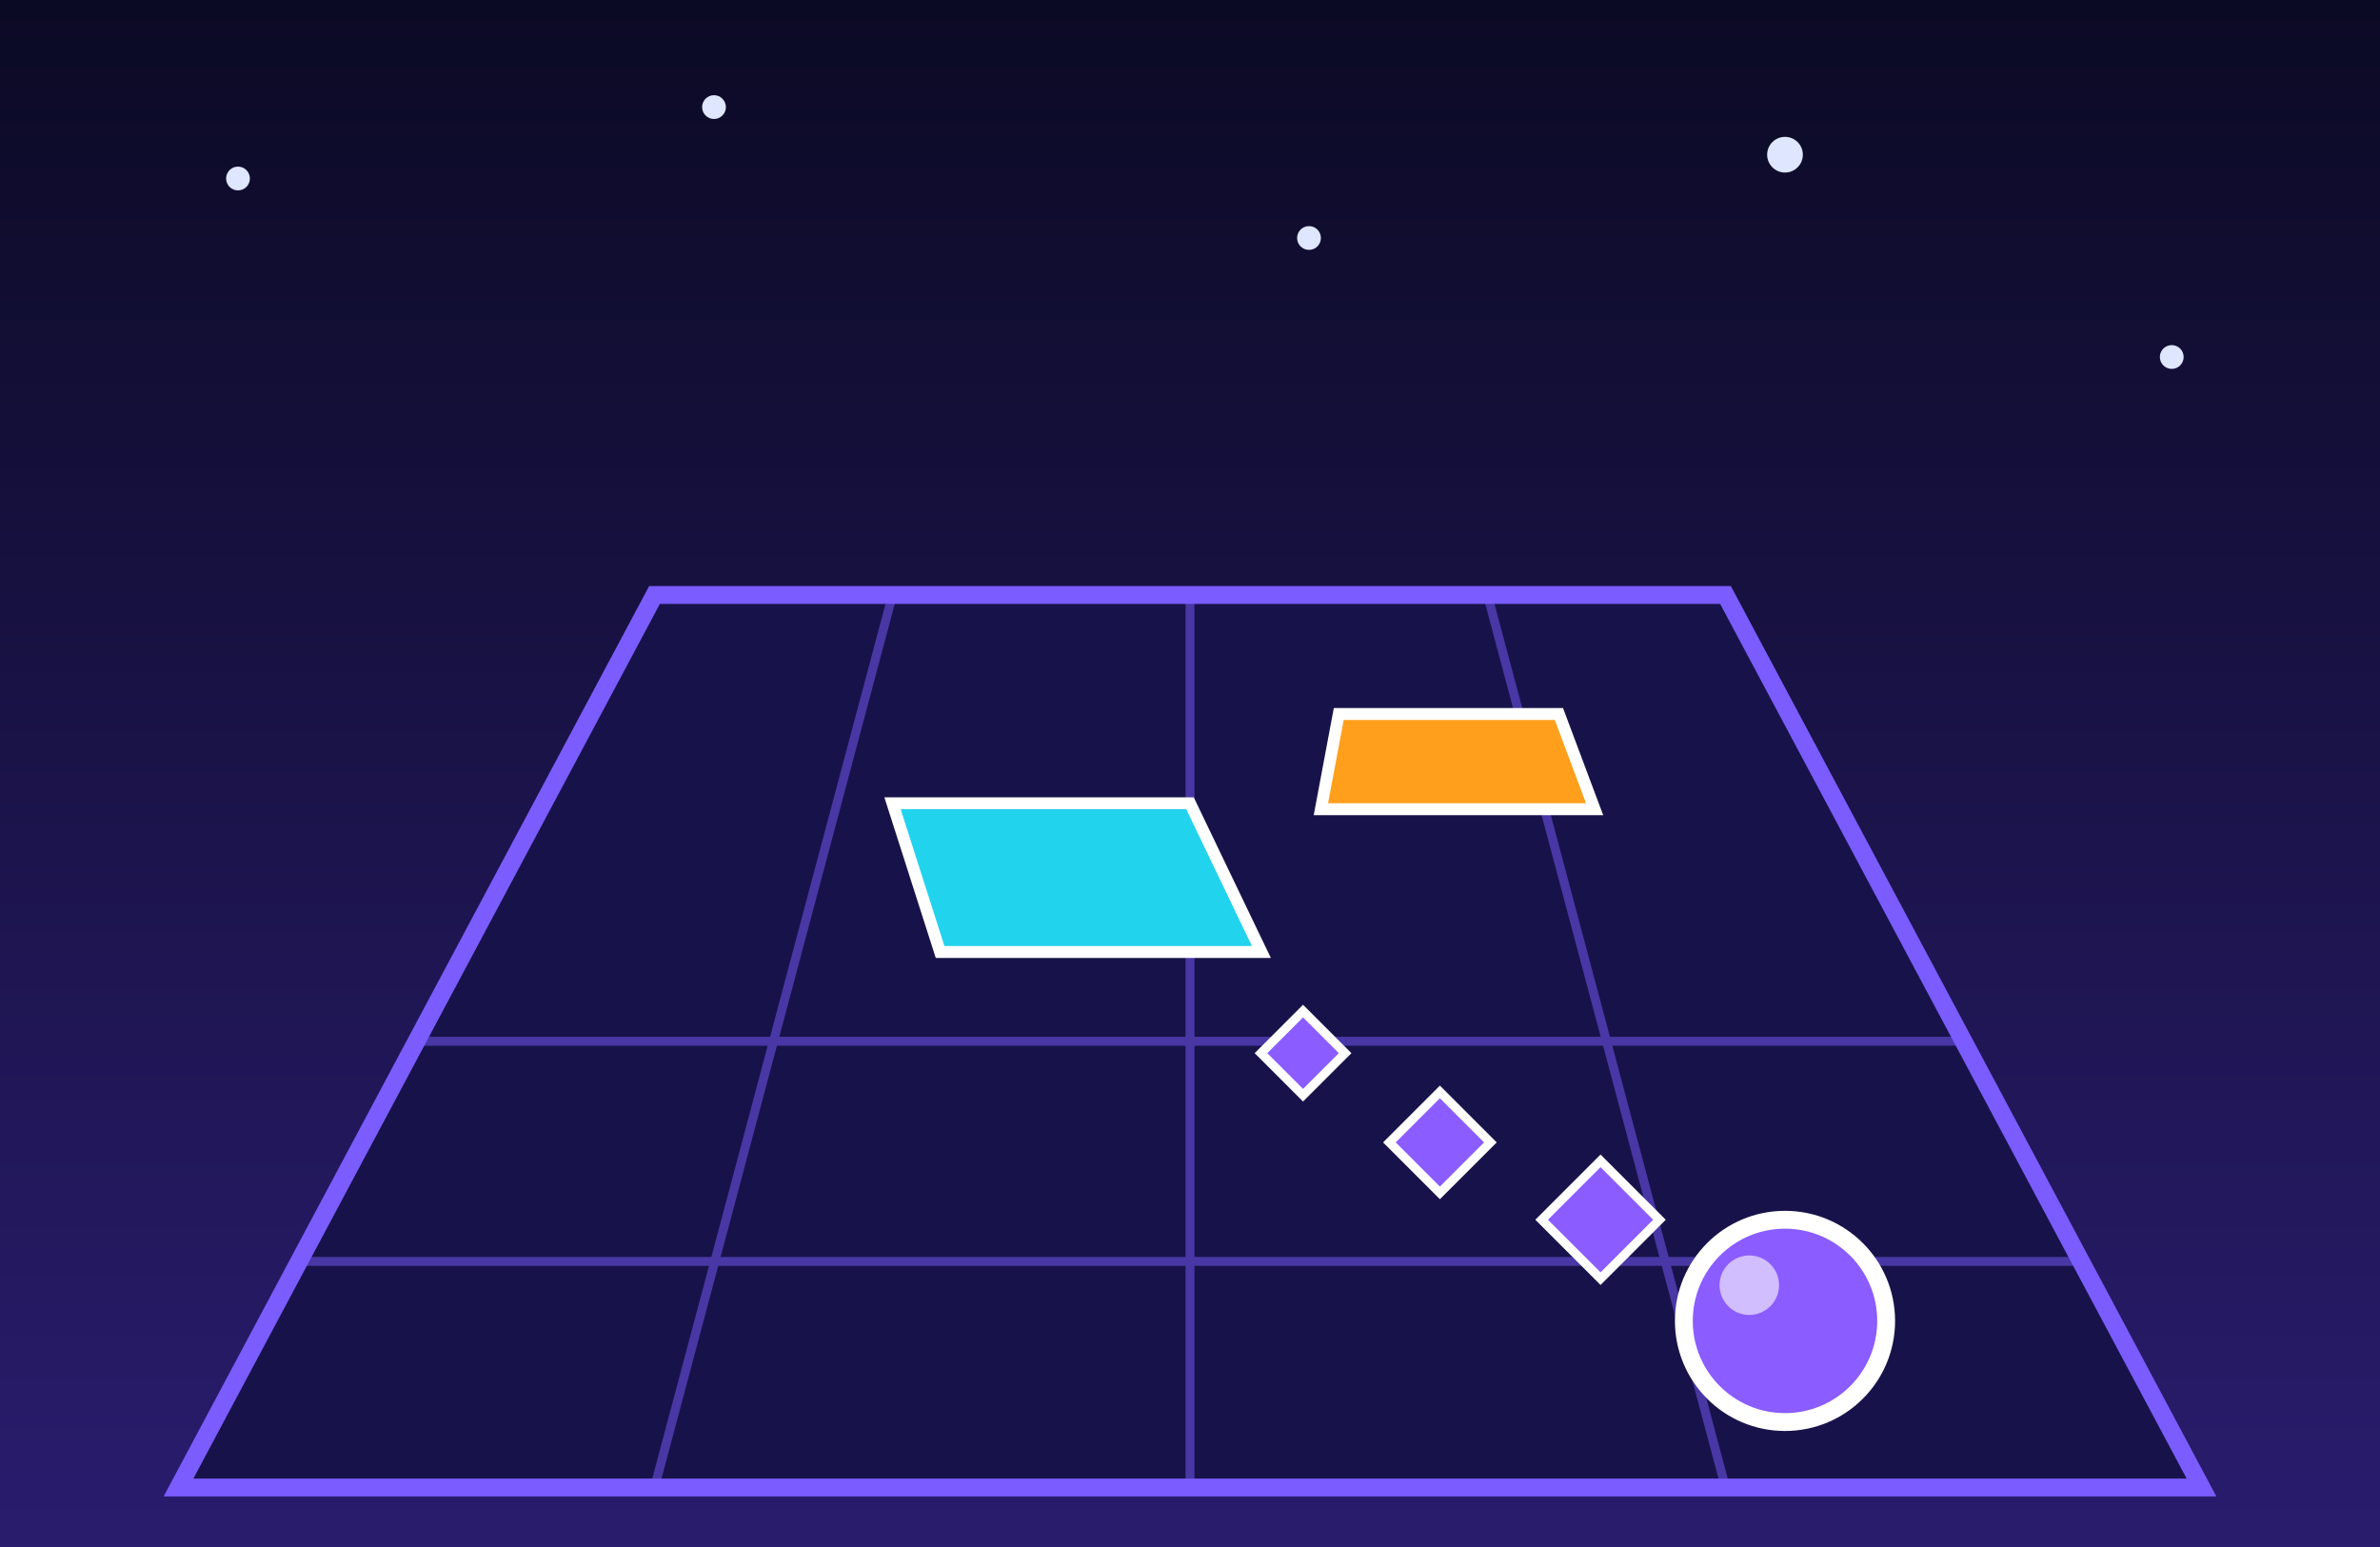
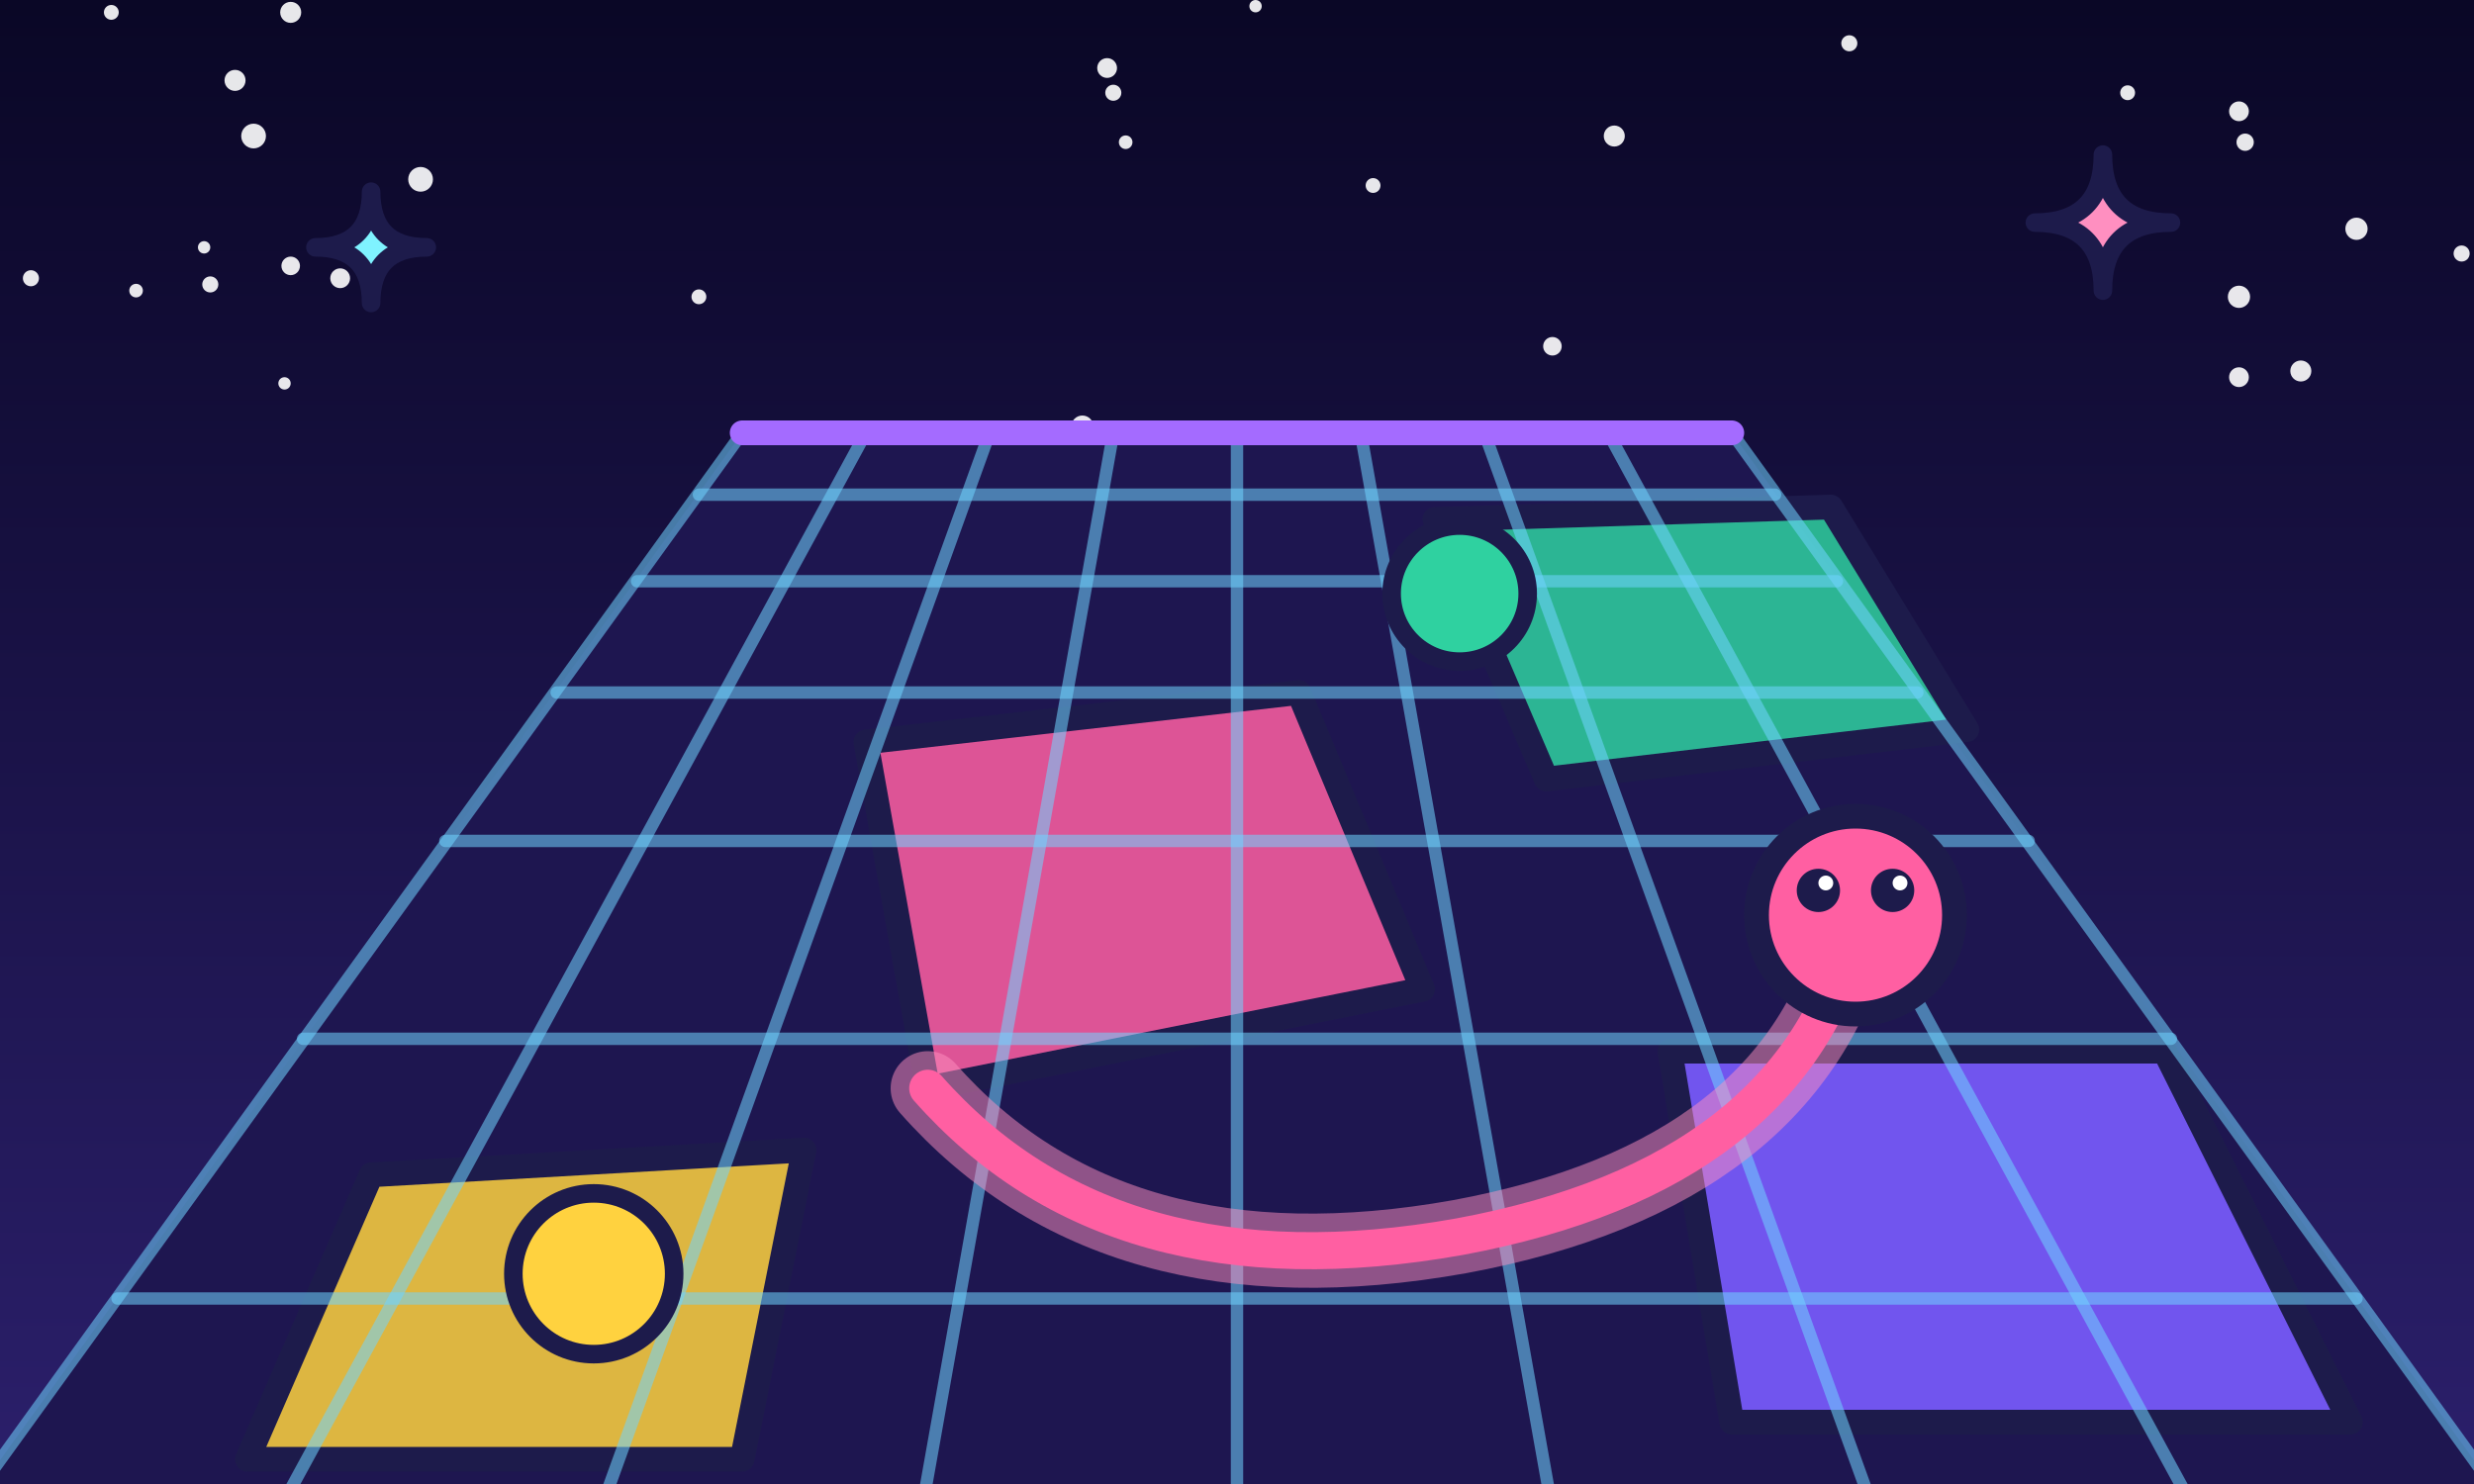
- <svg xmlns="http://www.w3.org/2000/svg" viewBox="0 0 400 260">
+ <svg xmlns="http://www.w3.org/2000/svg" viewBox="0 0 400 240" role="img" aria-label="מגרש ניאון עם שטחים צבעוניים">
  <defs>
    <linearGradient id="bg" x1="0" y1="0" x2="0" y2="1">
-       <stop offset="0" stop-color="#0b0a24" />
-       <stop offset="1" stop-color="#2a1c6e" />
+       <stop offset="0" stop-color="#0a0726" />
+       <stop offset="1" stop-color="#2b1f6b" />
    </linearGradient>
  </defs>
-   <rect width="400" height="260" fill="url(#bg)" />
-   <g fill="#dfe6ff">
-     <circle cx="40" cy="30" r="2" />
-     <circle cx="120" cy="18" r="2" />
-     <circle cx="300" cy="26" r="3" />
-     <circle cx="365" cy="60" r="2" />
-     <circle cx="220" cy="40" r="2" />
+   <g stroke-linejoin="round" stroke-linecap="round">
+     <rect width="400" height="240" fill="url(#bg)" />
+     <circle cx="362" cy="48" r="1.8" fill="#fff" opacity="0.9" />
+     <circle cx="362" cy="18" r="1.6" fill="#fff" opacity="0.9" />
+     <circle cx="362" cy="61" r="1.6" fill="#fff" opacity="0.9" />
+     <circle cx="68" cy="29" r="2.0" fill="#fff" opacity="0.9" />
+     <circle cx="41" cy="22" r="2.0" fill="#fff" opacity="0.9" />
+     <circle cx="180" cy="15" r="1.3" fill="#fff" opacity="0.9" />
+     <circle cx="363" cy="23" r="1.4" fill="#fff" opacity="0.9" />
+     <circle cx="251" cy="56" r="1.5" fill="#fff" opacity="0.9" />
+     <circle cx="33" cy="40" r="1.0" fill="#fff" opacity="0.9" />
+     <circle cx="38" cy="13" r="1.7" fill="#fff" opacity="0.9" />
+     <circle cx="113" cy="48" r="1.2" fill="#fff" opacity="0.9" />
+     <circle cx="47" cy="2" r="1.7" fill="#fff" opacity="0.9" />
+     <circle cx="344" cy="15" r="1.2" fill="#fff" opacity="0.9" />
+     <circle cx="5" cy="45" r="1.3" fill="#fff" opacity="0.9" />
+     <circle cx="55" cy="45" r="1.6" fill="#fff" opacity="0.9" />
+     <circle cx="179" cy="11" r="1.6" fill="#fff" opacity="0.9" />
+     <circle cx="222" cy="30" r="1.2" fill="#fff" opacity="0.9" />
+     <circle cx="372" cy="60" r="1.7" fill="#fff" opacity="0.9" />
+     <circle cx="398" cy="41" r="1.3" fill="#fff" opacity="0.9" />
+     <circle cx="47" cy="43" r="1.5" fill="#fff" opacity="0.9" />
+     <circle cx="175" cy="69" r="1.8" fill="#fff" opacity="0.9" />
+     <circle cx="46" cy="62" r="1.0" fill="#fff" opacity="0.9" />
+     <circle cx="261" cy="22" r="1.7" fill="#fff" opacity="0.9" />
+     <circle cx="381" cy="37" r="1.8" fill="#fff" opacity="0.9" />
+     <circle cx="22" cy="47" r="1.1" fill="#fff" opacity="0.9" />
+     <circle cx="182" cy="23" r="1.1" fill="#fff" opacity="0.9" />
+     <circle cx="299" cy="7" r="1.3" fill="#fff" opacity="0.9" />
+     <circle cx="34" cy="46" r="1.3" fill="#fff" opacity="0.9" />
+     <circle cx="18" cy="2" r="1.2" fill="#fff" opacity="0.9" />
+     <circle cx="203" cy="1" r="1.0" fill="#fff" opacity="0.9" />
+     <path d="M120 70H280L410 250H-10Z" fill="#1e1650" />
+     <path d="M140 120L210 112L230 160L150 176Z" fill="#ff5fa2" fill-opacity=".85" stroke="#1d1b4b" stroke-width="4" />
+     <path d="M232 84L296 82L318 118L250 126Z" fill="#2fd1a0" fill-opacity=".85" stroke="#1d1b4b" stroke-width="4" />
+     <path d="M60 190L130 186L120 236L40 236Z" fill="#ffd23f" fill-opacity=".85" stroke="#1d1b4b" stroke-width="4" />
+     <path d="M270 170L350 170L380 230L280 230Z" fill="#7a5cff" fill-opacity=".9" stroke="#1d1b4b" stroke-width="4" />
+     <path d="M120 70L-10 250" stroke="#6fd3ff" stroke-width="2" opacity=".55" />
+     <path d="M140 70L42 250" stroke="#6fd3ff" stroke-width="2" opacity=".55" />
+     <path d="M160 70L95 250" stroke="#6fd3ff" stroke-width="2" opacity=".55" />
+     <path d="M180 70L148 250" stroke="#6fd3ff" stroke-width="2" opacity=".55" />
+     <path d="M200 70L200 250" stroke="#6fd3ff" stroke-width="2" opacity=".55" />
+     <path d="M220 70L252 250" stroke="#6fd3ff" stroke-width="2" opacity=".55" />
+     <path d="M240 70L305 250" stroke="#6fd3ff" stroke-width="2" opacity=".55" />
+     <path d="M260 70L358 250" stroke="#6fd3ff" stroke-width="2" opacity=".55" />
+     <path d="M280 70L410 250" stroke="#6fd3ff" stroke-width="2" opacity=".55" />
+     <path d="M120 70H280" stroke="#6fd3ff" stroke-width="2" opacity=".55" />
+     <path d="M113 80H287" stroke="#6fd3ff" stroke-width="2" opacity=".55" />
+     <path d="M103 94H297" stroke="#6fd3ff" stroke-width="2" opacity=".55" />
+     <path d="M90 112H310" stroke="#6fd3ff" stroke-width="2" opacity=".55" />
+     <path d="M72 136H328" stroke="#6fd3ff" stroke-width="2" opacity=".55" />
+     <path d="M49 168H351" stroke="#6fd3ff" stroke-width="2" opacity=".55" />
+     <path d="M19 210H381" stroke="#6fd3ff" stroke-width="2" opacity=".55" />
+     <path d="M-10 250H410" stroke="#6fd3ff" stroke-width="2" opacity=".55" />
+     <path d="M150 176Q180 210 236 200Q290 190 300 150" fill="none" stroke="#ff8fc0" stroke-width="12" opacity=".5" />
+     <path d="M150 176Q180 210 236 200Q290 190 300 150" fill="none" stroke="#ff5fa2" stroke-width="6" />
+     <circle cx="300" cy="148" r="16" fill="#ff5fa2" stroke="#1d1b4b" stroke-width="4" />
+     <circle cx="294" cy="144" r="3.5" fill="#1d1b4b" />
+     <circle cx="306" cy="144" r="3.5" fill="#1d1b4b" />
+     <circle cx="295.2" cy="142.8" r="1.2" fill="#fff" />
+     <circle cx="307.2" cy="142.8" r="1.2" fill="#fff" />
+     <circle cx="236" cy="96" r="11" fill="#2fd1a0" stroke="#1d1b4b" stroke-width="3" />
+     <circle cx="96" cy="206" r="13" fill="#ffd23f" stroke="#1d1b4b" stroke-width="3" />
+     <path d="M120 70H280" stroke="#a46bff" stroke-width="4" />
+     <path d="M60 31Q60 40 69 40Q60 40 60 49Q60 40 51 40Q60 40 60 31Z" fill="#7ff3ff" stroke="#1d1b4b" stroke-width="3" stroke-linejoin="round" />
+     <path d="M340 25Q340 36 351 36Q340 36 340 47Q340 36 329 36Q340 36 340 25Z" fill="#ff8fc0" stroke="#1d1b4b" stroke-width="3" stroke-linejoin="round" />
  </g>
-   <path d="M30 250 L110 100 L290 100 L370 250 Z" fill="#17134a" stroke="#7a5cff" stroke-width="3" />
-   <g stroke="#7a5cff" stroke-opacity=".5" stroke-width="1.5">
-     <path d="M70 175 H330 M50 212 H350 M150 100 L110 250 M200 100 V250 M250 100 L290 250" />
-   </g>
-   <path d="M150 135 L200 135 L212 160 L158 160 Z" fill="#22d3ee" stroke="#fff" stroke-width="2" />
-   <path d="M225 120 L262 120 L268 136 L222 136 Z" fill="#ff9f1c" stroke="#fff" stroke-width="2" />
-   <g fill="#8b5cff" stroke="#fff" stroke-width="1.5">
-     <rect x="214" y="172" width="10" height="10" transform="rotate(45 219 177)" />
-     <rect x="236" y="186" width="12" height="12" transform="rotate(45 242 192)" />
-     <rect x="262" y="198" width="14" height="14" transform="rotate(45 269 205)" />
-   </g>
-   <circle cx="300" cy="222" r="17" fill="#8b5cff" stroke="#fff" stroke-width="3" />
-   <circle cx="294" cy="216" r="5" fill="#fff" opacity=".6" />
</svg>
